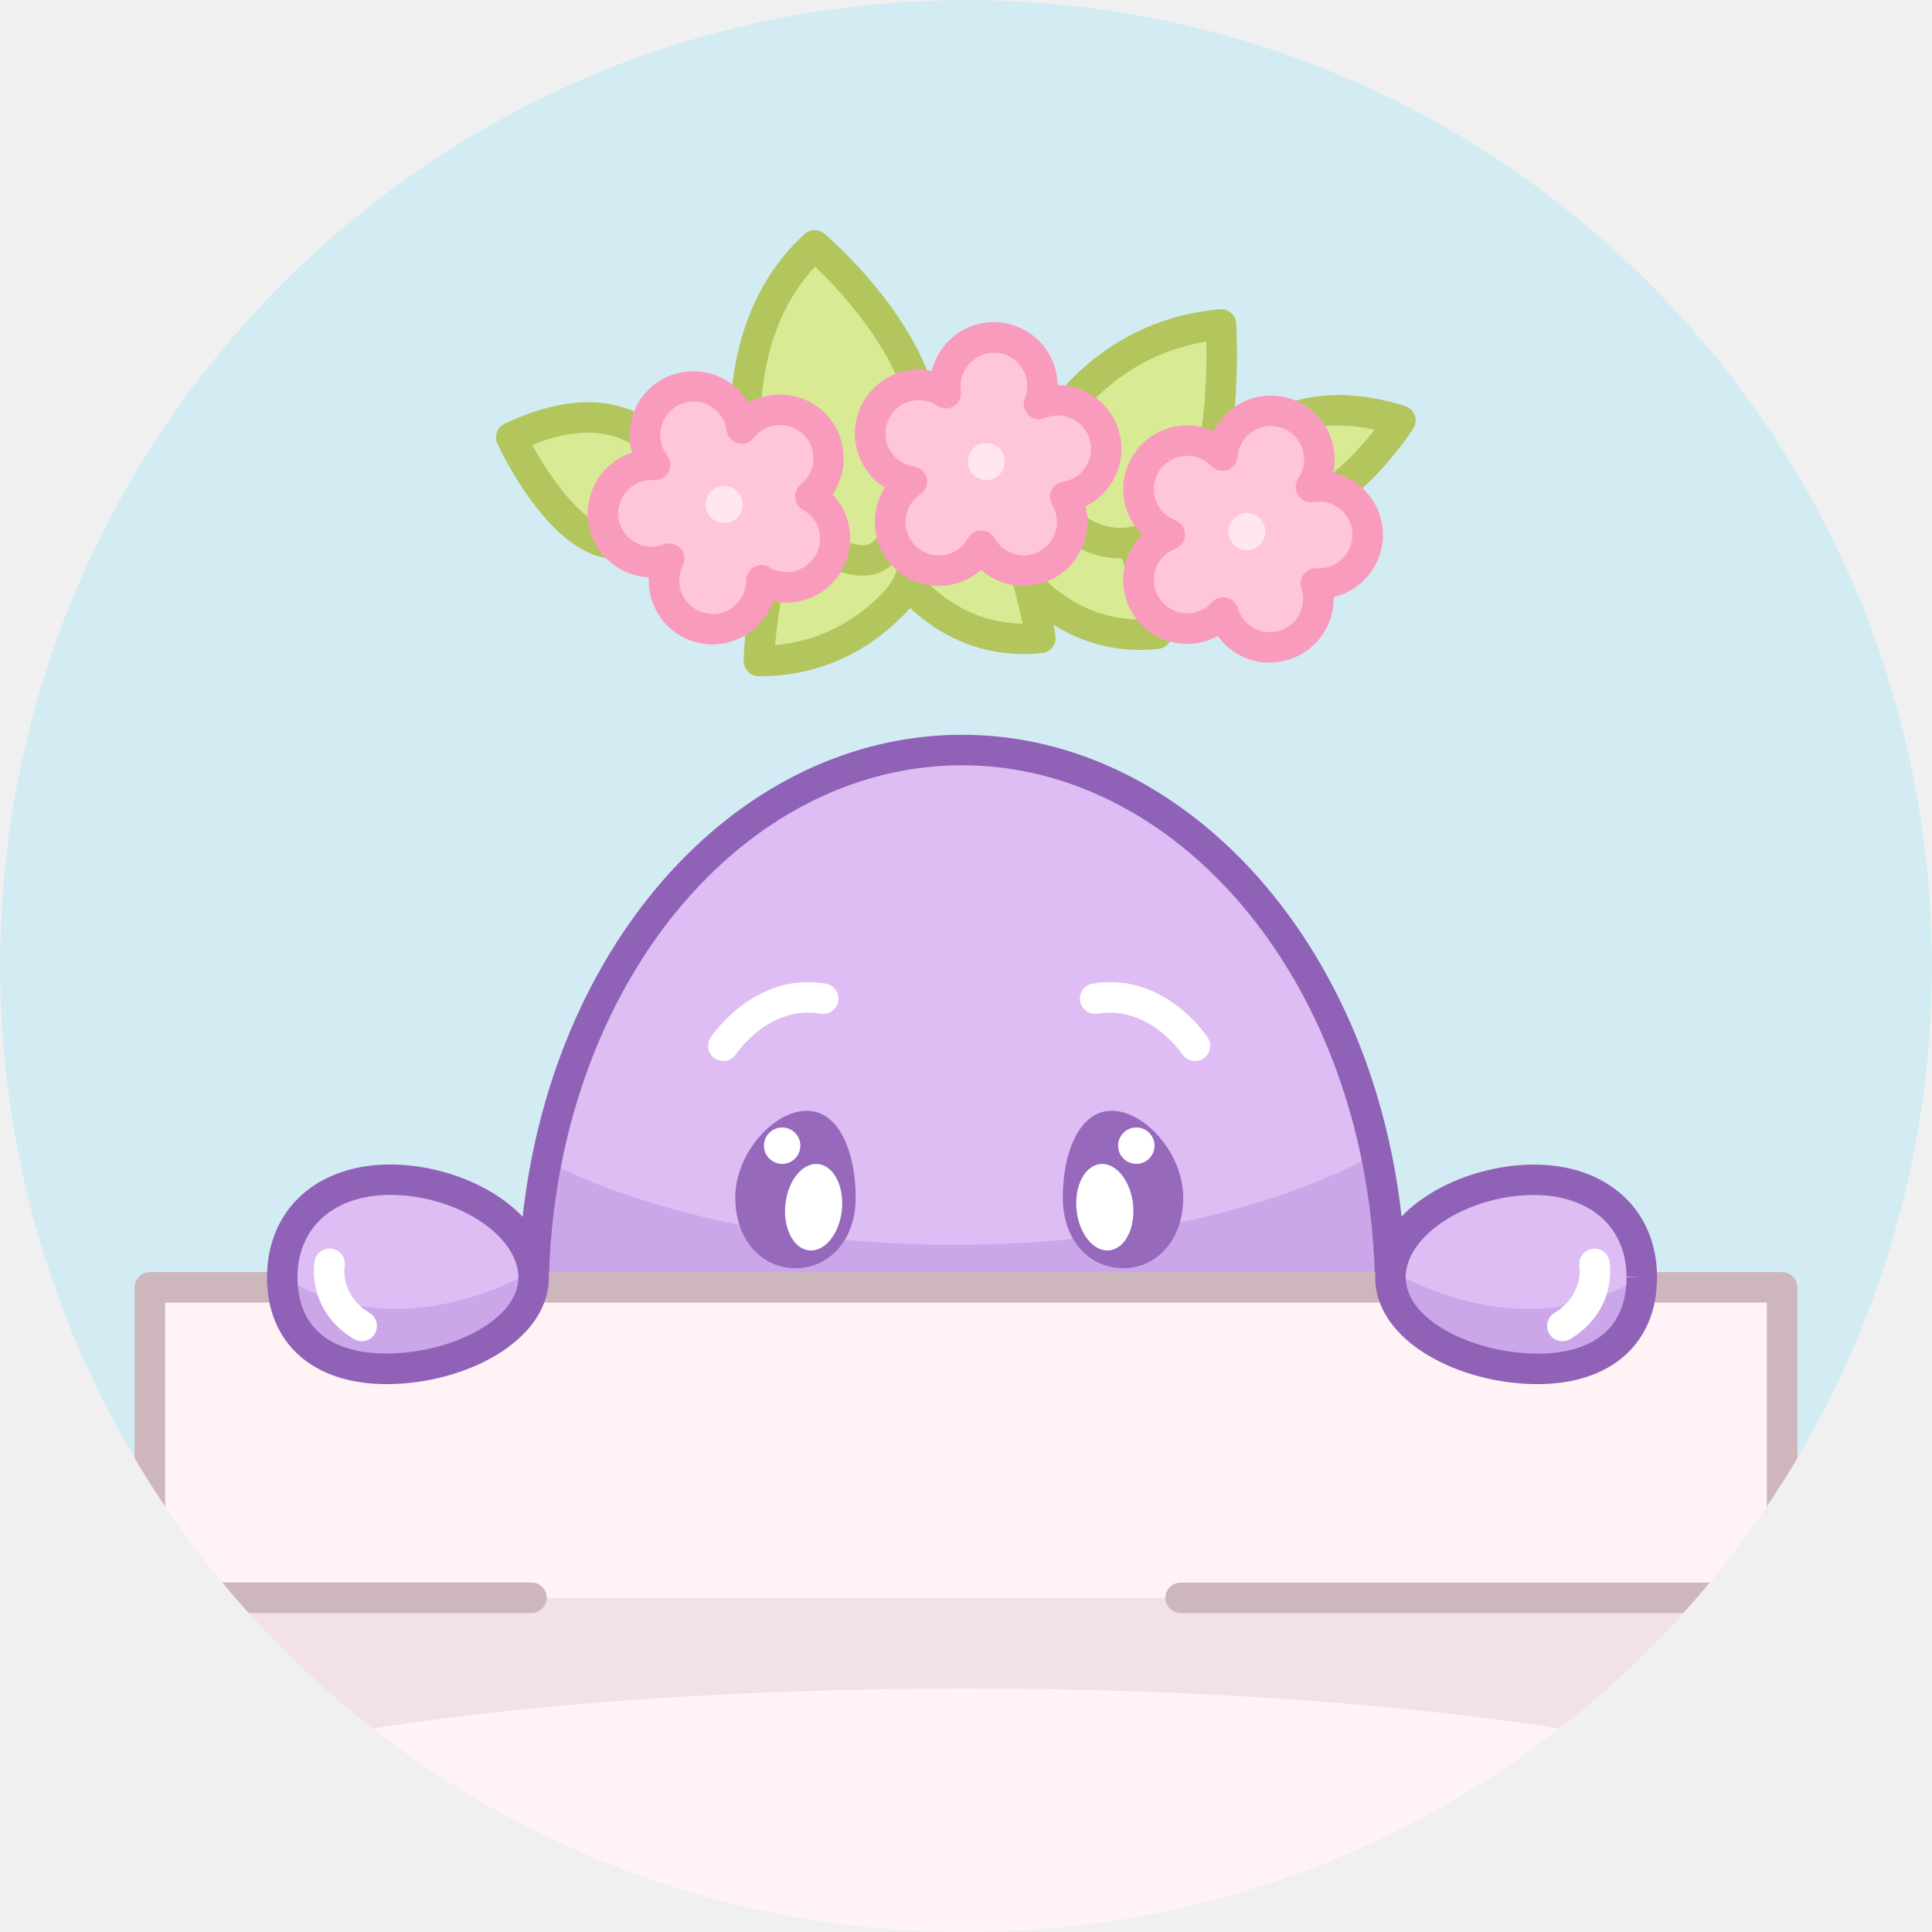
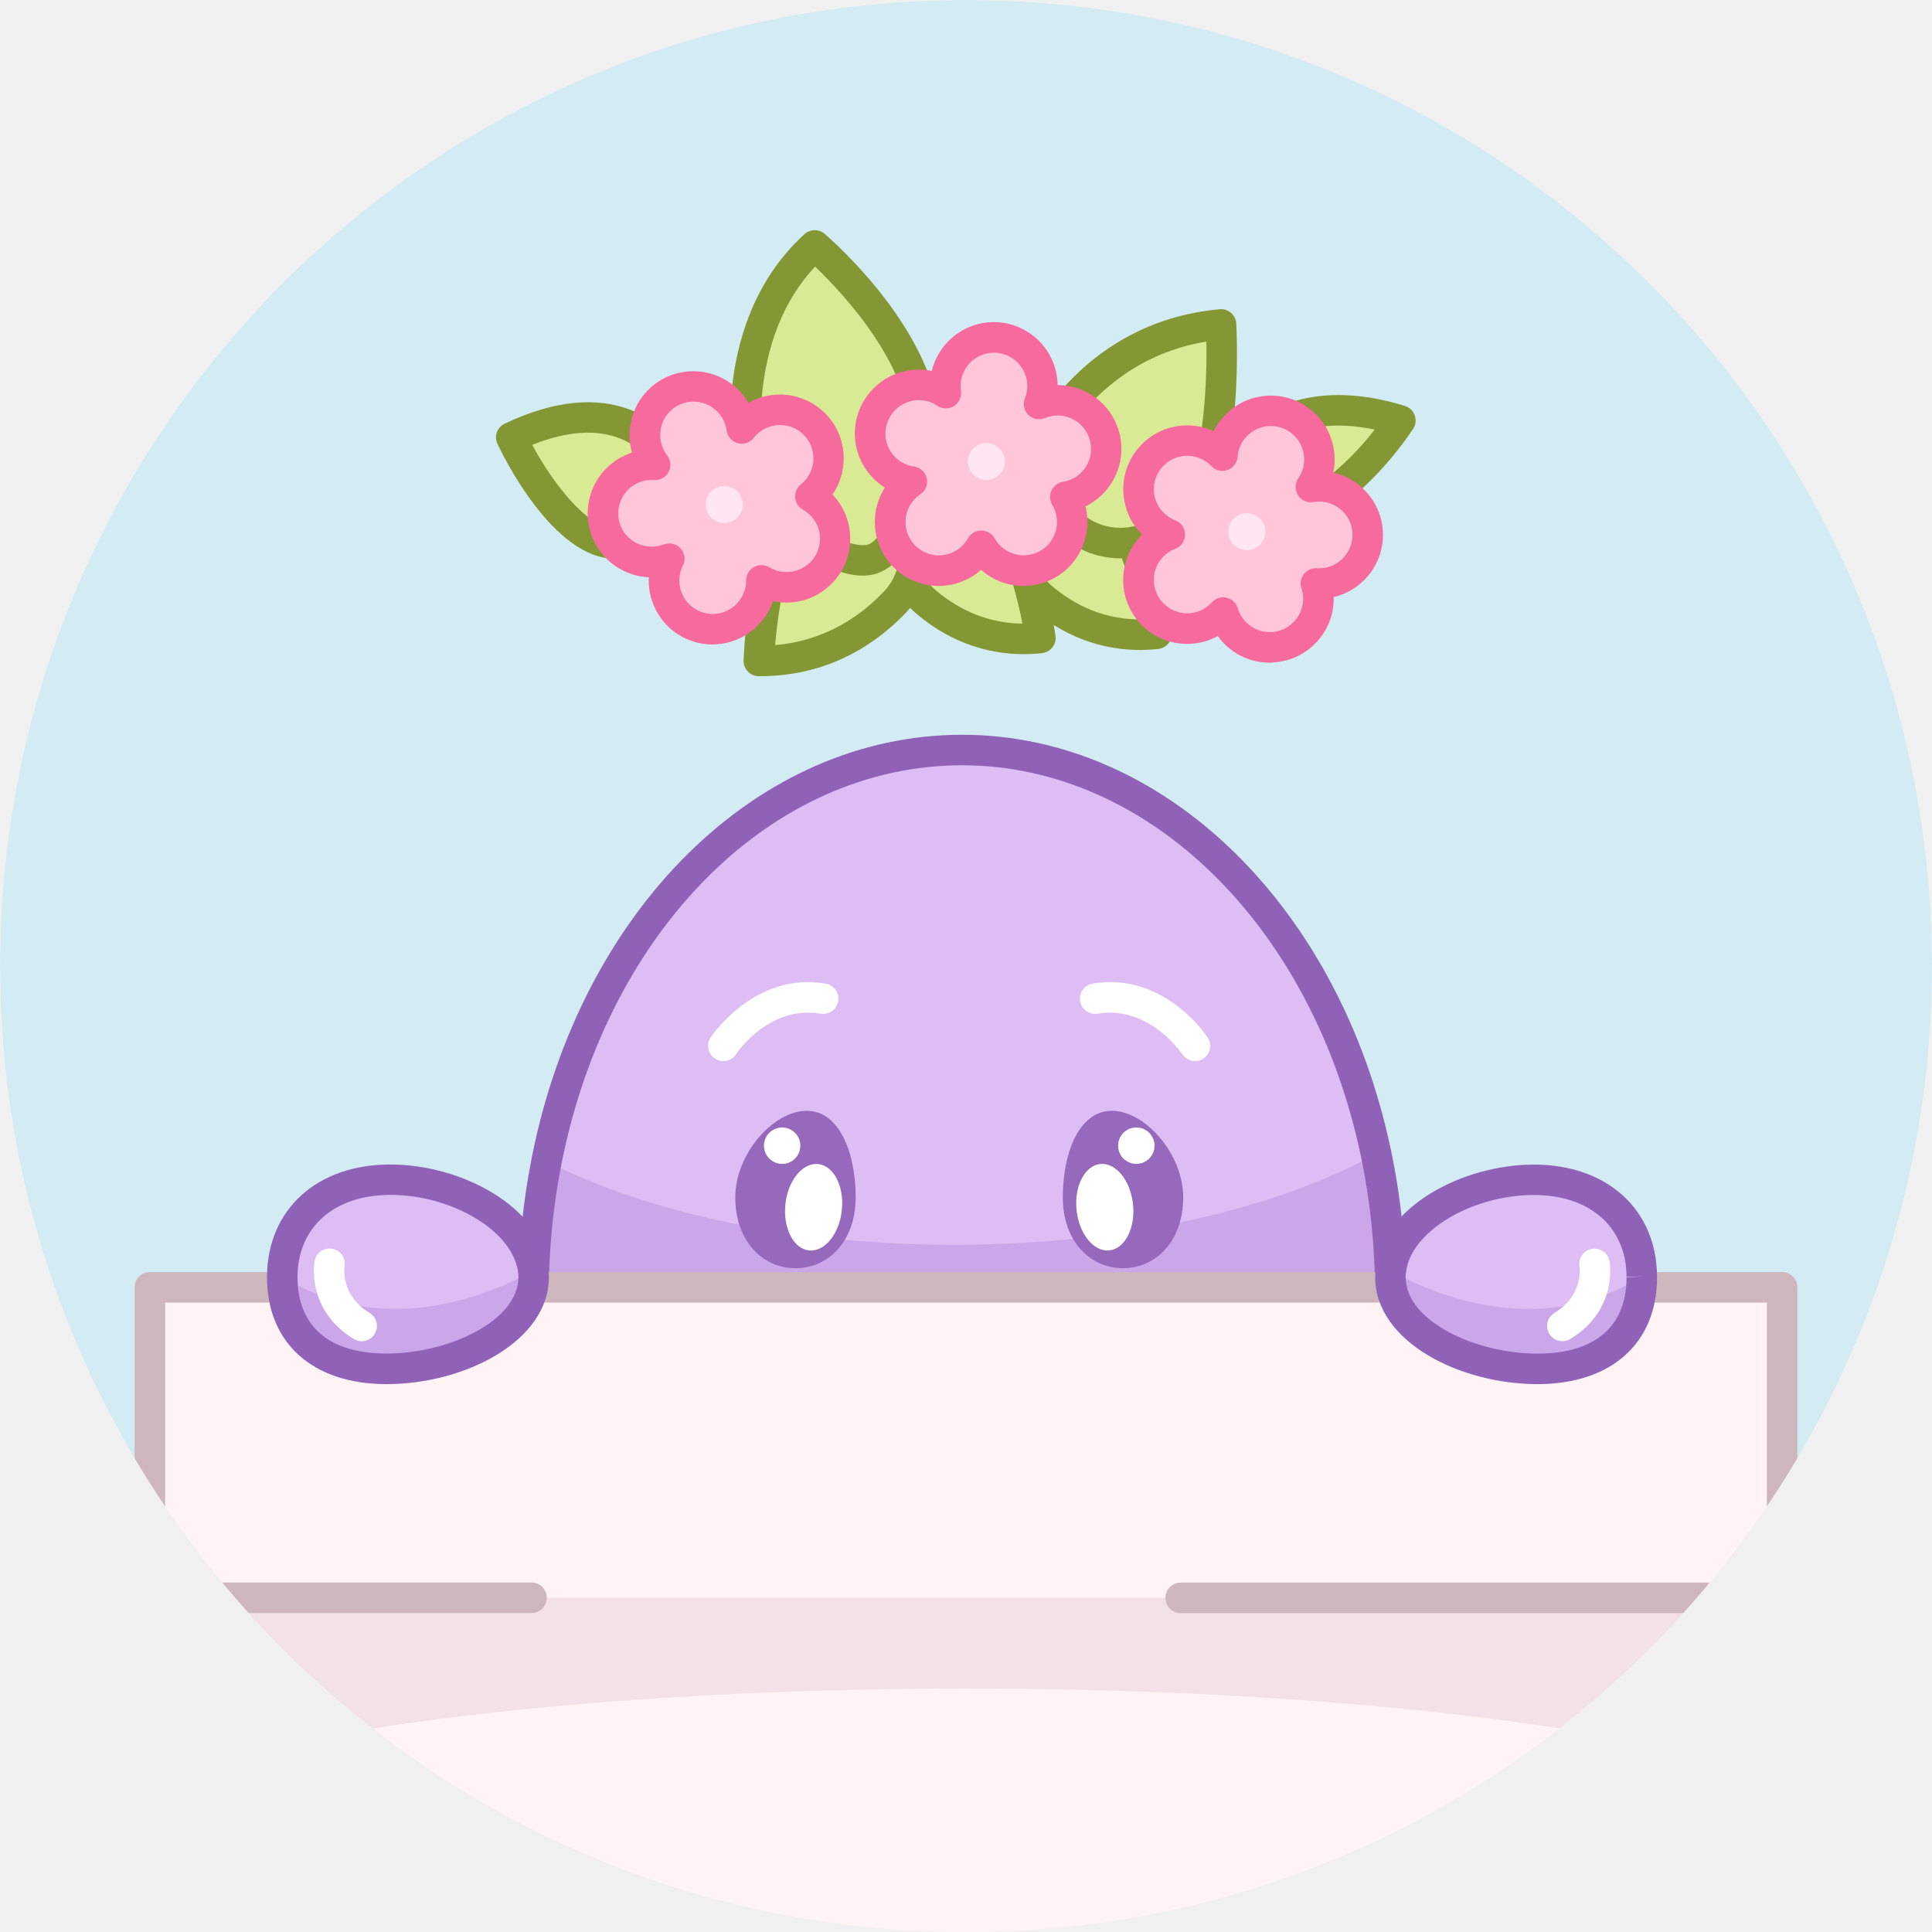
<svg xmlns="http://www.w3.org/2000/svg" width="512" height="512" viewBox="0 0 512 512" fill="none">
-   <mask id="mask0_107_4283" style="mask-type:alpha" maskUnits="userSpaceOnUse" x="0" y="0" width="512" height="512">
+   <mask id="mask0_209_2" style="mask-type:alpha" maskUnits="userSpaceOnUse" x="0" y="0" width="512" height="512">
    <path d="M256 512C397.385 512 512 397.385 512 256C512 114.615 397.385 0 256 0C114.615 0 0 114.615 0 256C0 397.385 114.615 512 256 512Z" fill="#D3ECF4" />
  </mask>
-   <g mask="url(#mask0_107_4283)">
+   <g mask="url(#mask0_209_2)">
    <path d="M256 512C397.385 512 512 397.385 512 256C512 114.615 397.385 0 256 0C114.615 0 0 114.615 0 256C0 397.385 114.615 512 256 512Z" fill="#D3ECF4" />
-     <path d="M368.478 342.878C368.478 422.454 317.629 486.993 254.949 486.993C192.243 486.993 141.42 422.454 141.42 342.878C141.42 330.779 142.605 319.003 144.842 307.766C157.184 245.113 201.809 198.764 254.976 198.764C307.577 198.764 351.798 244.116 364.706 305.745C367.185 317.602 368.478 330.051 368.478 342.878Z" fill="#DDBDF4" />
-     <path d="M368.478 342.878C368.478 422.454 317.629 486.993 254.949 486.993C192.243 486.993 141.42 422.454 141.42 342.878C141.42 330.779 142.605 319.003 144.842 307.766C171.628 321.374 210.109 329.89 252.874 329.89C297.688 329.89 337.812 320.539 364.706 305.745C367.185 317.602 368.478 330.051 368.478 342.878Z" fill="#CBA7EA" />
+     <path d="M368.478 342.878C368.478 422.454 317.629 486.993 254.949 486.993C192.243 486.993 141.42 422.454 141.42 342.878C141.42 330.779 142.606 319.003 144.842 307.766C157.184 245.113 201.809 198.764 254.976 198.764C307.577 198.764 351.798 244.116 364.706 305.745C367.185 317.602 368.478 330.051 368.478 342.878Z" fill="#DDBDF4" />
+     <path d="M368.478 342.878C368.478 422.454 317.629 486.993 254.949 486.993C192.243 486.993 141.42 422.454 141.42 342.878C141.42 330.779 142.606 319.003 144.842 307.766C171.628 321.374 210.109 329.89 252.874 329.89C297.688 329.89 337.812 320.539 364.706 305.745C367.185 317.602 368.478 330.051 368.478 342.878Z" fill="#CBA7EA" />
    <path d="M313.56 317.305C313.56 328.812 306.419 336.088 297.607 336.088C288.795 336.088 281.654 328.839 281.654 317.305C281.654 305.799 285.831 294.373 294.643 294.373C303.454 294.373 313.56 305.799 313.56 317.305Z" fill="#9669BC" />
-     <path d="M301.137 308.44C303.801 308.44 305.96 306.28 305.96 303.616C305.96 300.952 303.801 298.792 301.137 298.792C298.473 298.792 296.313 300.952 296.313 303.616C296.313 306.28 298.473 308.44 301.137 308.44Z" fill="white" />
-     <path d="M294 331.363C298.129 330.924 300.932 325.446 300.26 319.127C299.588 312.807 295.696 308.04 291.567 308.479C287.438 308.918 284.636 314.397 285.307 320.716C285.979 327.035 289.871 331.802 294 331.363Z" fill="white" />
-     <path d="M316.712 281.196C315.419 281.196 314.125 280.576 313.344 279.417C312.994 278.878 304.397 266.402 290.897 268.638C288.714 268.989 286.612 267.507 286.235 265.324C285.858 263.114 287.367 261.039 289.55 260.662C307.766 257.617 318.814 273.112 320.027 274.917C321.267 276.776 320.781 279.283 318.922 280.522C318.275 280.98 317.494 281.196 316.712 281.196Z" fill="white" />
+     <path d="M301.137 308.44C303.801 308.44 305.961 306.28 305.961 303.616C305.961 300.952 303.801 298.792 301.137 298.792C298.473 298.792 296.313 300.952 296.313 303.616C296.313 306.28 298.473 308.44 301.137 308.44Z" fill="white" />
+     <path d="M294 331.363C298.129 330.924 300.932 325.446 300.26 319.127C299.588 312.807 295.697 308.04 291.568 308.479C287.439 308.918 284.636 314.397 285.308 320.716C285.979 327.035 289.871 331.802 294 331.363Z" fill="white" />
+     <path d="M316.713 281.196C315.419 281.196 314.126 280.576 313.344 279.417C312.994 278.878 304.398 266.402 290.897 268.638C288.714 268.989 286.612 267.507 286.235 265.324C285.858 263.114 287.367 261.039 289.55 260.662C307.766 257.617 318.814 273.112 320.027 274.917C321.267 276.776 320.782 279.283 318.922 280.522C318.276 280.98 317.494 281.196 316.713 281.196Z" fill="white" />
    <path d="M194.856 317.305C194.856 328.812 201.998 336.088 210.809 336.088C219.621 336.088 226.762 328.839 226.762 317.305C226.762 305.799 222.585 294.373 213.774 294.373C204.962 294.373 194.856 305.799 194.856 317.305Z" fill="#9669BC" />
    <path d="M207.279 308.44C209.943 308.44 212.103 306.28 212.103 303.616C212.103 300.952 209.943 298.792 207.279 298.792C204.615 298.792 202.456 300.952 202.456 303.616C202.456 306.28 204.615 308.44 207.279 308.44Z" fill="white" />
    <path d="M223.092 320.725C223.764 314.405 220.962 308.927 216.833 308.488C212.704 308.049 208.812 312.816 208.14 319.135C207.468 325.455 210.271 330.933 214.4 331.372C218.529 331.811 222.421 327.044 223.092 320.725Z" fill="white" />
-     <path d="M191.704 281.196C190.949 281.196 190.168 280.98 189.467 280.522C187.608 279.283 187.096 276.777 188.335 274.917C188.82 274.217 200.111 257.536 218.813 260.662C221.022 261.039 222.504 263.114 222.127 265.324C221.75 267.534 219.675 269.016 217.465 268.638C203.857 266.375 195.395 278.851 195.045 279.39C194.291 280.549 193.024 281.196 191.704 281.196Z" fill="white" />
-     <path d="M254.949 491.035C190.114 491.035 137.378 424.583 137.378 342.878C137.378 330.725 138.563 318.653 140.881 306.984C153.896 240.883 200.812 194.722 254.976 194.722C308.332 194.722 355.059 240.047 368.64 304.909C371.227 317.197 372.547 329.97 372.547 342.878C372.52 424.583 319.784 491.035 254.949 491.035ZM254.949 202.806C204.719 202.806 161.064 246.299 148.776 308.547C146.567 319.704 145.435 331.264 145.435 342.878C145.435 420.109 194.56 482.951 254.922 482.951C315.284 482.951 364.409 420.109 364.409 342.878C364.409 330.536 363.143 318.329 360.691 306.58C347.917 245.491 304.424 202.806 254.949 202.806Z" fill="#9062B7" />
+     <path d="M191.704 281.196C190.949 281.196 190.168 280.98 189.467 280.522C187.608 279.283 187.096 276.777 188.335 274.917C188.82 274.217 200.111 257.536 218.813 260.662C221.022 261.039 222.505 263.114 222.127 265.324C221.75 267.534 219.675 269.016 217.465 268.638C203.857 266.375 195.395 278.851 195.045 279.39C194.291 280.549 193.024 281.196 191.704 281.196Z" fill="white" />
+     <path d="M254.949 491.035C190.114 491.035 137.378 424.583 137.378 342.878C137.378 330.725 138.563 318.653 140.881 306.984C153.896 240.883 200.812 194.722 254.976 194.722C308.332 194.722 355.059 240.047 368.64 304.909C371.227 317.197 372.547 329.97 372.547 342.878C372.52 424.583 319.784 491.035 254.949 491.035ZM254.949 202.806C204.719 202.806 161.064 246.299 148.776 308.547C146.567 319.704 145.435 331.264 145.435 342.878C145.435 420.109 194.56 482.951 254.922 482.951C315.284 482.951 364.409 420.109 364.409 342.878C364.409 330.536 363.143 318.329 360.691 306.58C347.917 245.49 304.424 202.806 254.949 202.806Z" fill="#9062B7" />
    <path d="M452.958 396.504H58.772V536.306H452.958V396.504Z" fill="#FFF3F6" />
-     <path d="M452.985 396.504V465.92C409.007 454.764 337.165 447.488 256 447.488C174.7 447.488 102.75 454.791 58.799 466.001V396.504H452.985Z" fill="#F2E2E7" />
+     <path d="M452.985 396.504V465.92C409.007 454.764 337.166 447.488 256 447.488C174.7 447.488 102.75 454.791 58.799 466.001V396.504H452.985Z" fill="#F2E2E7" />
    <path d="M472.28 341.154H39.721V423.424H472.28V341.154Z" fill="#FFF3F6" />
    <path d="M472.28 427.493H312.886C310.649 427.493 308.844 425.688 308.844 423.451C308.844 421.214 310.649 419.409 312.886 419.409H468.237V345.196H43.763V419.382H140.854C143.091 419.382 144.896 421.187 144.896 423.424C144.896 425.661 143.091 427.466 140.854 427.466H39.721C37.484 427.466 35.678 425.661 35.678 423.424V341.154C35.678 338.917 37.484 337.112 39.721 337.112H472.28C474.516 337.112 476.322 338.917 476.322 341.154V423.424C476.322 425.661 474.516 427.493 472.28 427.493Z" fill="#CEB6BD" />
    <path d="M452.958 540.349H58.772C56.536 540.349 54.73 538.543 54.73 536.306V423.451C54.73 421.214 56.536 419.409 58.772 419.409C61.009 419.409 62.814 421.214 62.814 423.451V532.264H448.916V423.451C448.916 421.214 450.722 419.409 452.958 419.409C455.195 419.409 457 421.214 457 423.451V536.306C457 538.516 455.195 540.349 452.958 540.349Z" fill="#CEB6BD" />
-     <path d="M435.092 338.297V338.486C435.092 352.876 425.876 362.766 407.471 362.766C389.066 362.766 368.478 352.876 368.478 338.486C368.478 337.92 368.505 337.354 368.586 336.815C370.014 323.207 388.824 312.643 406.501 312.643C424.825 312.643 435.011 323.961 435.092 338.297Z" fill="#DDBDF4" />
-     <path d="M435.092 338.297V338.486C435.092 352.876 425.876 362.766 407.471 362.766C389.066 362.766 368.478 352.876 368.478 338.486C368.478 337.92 368.505 337.354 368.586 336.815C382.006 344.118 409.061 354.493 435.092 338.297Z" fill="#CBA7EA" />
-     <path d="M414.046 355.436C412.672 355.436 411.352 354.735 410.597 353.496C409.438 351.582 410.031 349.103 411.944 347.944C419.705 343.229 418.6 335.926 418.574 335.63C418.223 333.447 419.678 331.345 421.861 330.968C424.071 330.59 426.119 332.019 426.523 334.174C426.631 334.713 428.787 347.136 416.148 354.843C415.475 355.247 414.747 355.436 414.046 355.436Z" fill="white" />
+     <path d="M435.092 338.297V338.486C435.092 352.876 425.876 362.766 407.471 362.766C389.066 362.766 368.479 352.876 368.479 338.486C368.479 337.92 368.505 337.354 368.586 336.815C370.014 323.207 388.824 312.643 406.501 312.643C424.825 312.643 435.012 323.961 435.092 338.297Z" fill="#DDBDF4" />
+     <path d="M435.092 338.297V338.486C435.092 352.876 425.876 362.766 407.471 362.766C389.066 362.766 368.479 352.876 368.479 338.486C368.479 337.92 368.505 337.354 368.586 336.815C382.006 344.118 409.061 354.493 435.092 338.297Z" fill="#CBA7EA" />
+     <path d="M414.046 355.436C412.672 355.436 411.351 354.735 410.597 353.496C409.438 351.582 410.031 349.103 411.944 347.944C419.705 343.229 418.6 335.926 418.573 335.63C418.223 333.447 419.678 331.345 421.861 330.968C424.071 330.59 426.119 332.019 426.523 334.174C426.631 334.713 428.786 347.136 416.148 354.843C415.474 355.247 414.747 355.436 414.046 355.436Z" fill="white" />
    <path d="M407.471 366.808C386.695 366.808 364.436 355.436 364.436 338.486C364.436 337.705 364.49 336.95 364.598 336.222C366.323 319.784 387.665 308.628 406.501 308.628C425.903 308.628 439.027 320.539 439.134 338.297V338.513C439.134 355.948 427.008 366.808 407.471 366.808ZM406.501 316.686C389.902 316.686 373.733 326.467 372.601 337.246C372.52 337.785 372.52 338.136 372.52 338.486C372.52 350.073 390.979 358.723 407.471 358.723C422.67 358.723 431.05 351.529 431.05 338.486L435.092 338.297L431.05 338.324C430.969 325.174 421.349 316.686 406.501 316.686Z" fill="#9062B7" />
    <path d="M74.806 338.297V338.486C74.806 352.876 84.022 362.766 102.427 362.766C120.832 362.766 141.42 352.876 141.42 338.486C141.42 337.92 141.393 337.354 141.312 336.815C139.884 323.207 121.075 312.643 103.397 312.643C85.073 312.643 74.887 323.961 74.806 338.297Z" fill="#DDBDF4" />
    <path d="M74.806 338.297V338.486C74.806 352.876 84.022 362.765 102.427 362.765C120.832 362.765 141.42 352.876 141.42 338.486C141.42 337.92 141.393 337.354 141.312 336.815C127.892 344.118 100.837 354.493 74.806 338.297Z" fill="#CBA7EA" />
-     <path d="M95.852 355.436C95.124 355.436 94.397 355.247 93.75 354.843C81.139 347.136 83.294 334.713 83.375 334.174C83.779 331.992 85.881 330.537 88.091 330.941C90.274 331.345 91.729 333.447 91.325 335.63C91.271 336.007 90.22 343.256 97.954 347.945C99.867 349.103 100.46 351.582 99.301 353.496C98.546 354.762 97.226 355.436 95.852 355.436Z" fill="white" />
+     <path d="M95.852 355.436C95.124 355.436 94.397 355.247 93.75 354.843C81.138 347.136 83.294 334.713 83.375 334.174C83.779 331.992 85.881 330.537 88.091 330.941C90.274 331.345 91.729 333.447 91.325 335.63C91.271 336.007 90.22 343.256 97.954 347.945C99.867 349.103 100.46 351.582 99.301 353.496C98.546 354.762 97.226 355.436 95.852 355.436Z" fill="white" />
    <path d="M102.427 366.808C82.89 366.808 70.764 355.948 70.764 338.486V338.27C70.872 320.539 83.968 308.601 103.397 308.601C122.233 308.601 143.576 319.758 145.327 336.384C145.408 336.95 145.462 337.704 145.462 338.459C145.462 355.409 123.203 366.808 102.427 366.808ZM78.848 338.297V338.459C78.848 351.502 87.229 358.696 102.427 358.696C118.919 358.696 137.378 350.046 137.378 338.459C137.378 338.109 137.378 337.731 137.324 337.381C136.165 326.44 120.024 316.659 103.424 316.659C88.576 316.686 78.929 325.174 78.848 338.297Z" fill="#9062B7" />
-     <path d="M275.725 157.965C281.869 163.382 292.163 169.472 306.526 167.99C306.526 167.99 302.376 139.129 292.514 134.521L286.801 133.228C279.956 131.692 273.112 135.761 271.198 142.471C269.608 148.076 271.36 154.085 275.725 157.965Z" fill="#D9EA94" />
-     <path d="M302.161 172.248C288.795 172.248 279.067 166.292 273.058 160.984C267.56 156.133 265.297 148.426 267.318 141.339C269.824 132.554 278.798 127.246 287.69 129.24L293.403 130.533C293.699 130.587 293.969 130.695 294.238 130.803C305.502 136.084 309.787 162.196 310.515 167.37C310.676 168.448 310.38 169.553 309.706 170.442C309.032 171.304 308.035 171.87 306.931 171.978C305.287 172.167 303.697 172.248 302.161 172.248ZM283.891 136.92C279.875 136.92 276.238 139.56 275.079 143.576C273.92 147.672 275.213 152.118 278.393 154.947C283.271 159.232 291.085 164.056 301.784 164.163C299.789 153.735 295.747 140.989 291.139 138.348L285.912 137.162C285.238 137 284.564 136.92 283.891 136.92Z" fill="#B2C65D" />
+     <path d="M275.725 157.965C281.869 163.382 292.163 169.472 306.526 167.99C306.526 167.99 302.376 139.129 292.514 134.521L286.801 133.228C279.956 131.692 273.111 135.761 271.198 142.471C269.608 148.076 271.36 154.085 275.725 157.965Z" fill="#D9EA94" />
+     <path d="M302.161 172.248C288.795 172.248 279.067 166.292 273.058 160.984C267.56 156.133 265.297 148.426 267.318 141.339C269.824 132.554 278.797 127.246 287.69 129.24L293.403 130.533C293.699 130.587 293.969 130.695 294.238 130.803C305.502 136.084 309.787 162.196 310.514 167.37C310.676 168.448 310.38 169.553 309.706 170.442C309.032 171.304 308.035 171.87 306.93 171.978C305.287 172.167 303.697 172.248 302.161 172.248ZM283.89 136.92C279.875 136.92 276.237 139.56 275.079 143.576C273.92 147.672 275.213 152.118 278.393 154.947C283.271 159.232 291.085 164.056 301.783 164.163C299.789 153.735 295.747 140.989 291.139 138.348L285.911 137.162C285.238 137 284.564 136.92 283.89 136.92Z" fill="#849735" />
    <path d="M244.898 159.043C251.042 164.46 261.336 170.55 275.699 169.068C275.699 169.068 271.549 140.207 261.686 135.599L255.973 134.306C249.128 132.77 242.284 136.839 240.371 143.549C238.781 149.154 240.532 155.19 244.898 159.043Z" fill="#D9EA94" />
-     <path d="M271.333 173.352C257.967 173.352 248.239 167.397 242.23 162.088C236.733 157.238 234.469 149.531 236.49 142.444C238.996 133.659 247.943 128.35 256.862 130.344L262.575 131.638C262.872 131.692 263.141 131.8 263.411 131.907C274.674 137.189 278.959 163.301 279.714 168.475C279.875 169.553 279.579 170.658 278.905 171.547C278.232 172.409 277.234 172.975 276.13 173.083C274.459 173.272 272.869 173.352 271.333 173.352ZM253.063 138.024C249.048 138.024 245.41 140.665 244.251 144.68C243.092 148.776 244.386 153.25 247.565 156.052C252.443 160.337 260.258 165.16 270.956 165.268C268.962 154.84 264.92 142.094 260.312 139.453L255.084 138.267C254.41 138.078 253.736 138.024 253.063 138.024Z" fill="#B2C65D" />
+     <path d="M271.333 173.352C257.967 173.352 248.239 167.397 242.23 162.088C236.733 157.238 234.469 149.531 236.49 142.444C238.996 133.659 247.943 128.35 256.862 130.344L262.575 131.638C262.872 131.692 263.141 131.8 263.411 131.907C274.675 137.189 278.959 163.301 279.714 168.475C279.875 169.553 279.579 170.658 278.905 171.547C278.232 172.409 277.235 172.975 276.13 173.083C274.459 173.272 272.869 173.352 271.333 173.352ZM253.063 138.024C249.048 138.024 245.41 140.665 244.251 144.68C243.092 148.776 244.386 153.25 247.566 156.052C252.443 160.337 260.258 165.16 270.956 165.268C268.962 154.84 264.92 142.094 260.312 139.453L255.084 138.267C254.41 138.078 253.736 138.024 253.063 138.024Z" fill="#849735" />
    <path d="M326.71 122.88C326.71 122.88 338.27 101.268 371.119 111.427C371.119 111.454 341.881 155.702 326.71 122.88Z" fill="#D9EA94" />
-     <path d="M341.235 139.049C340.83 139.049 340.399 139.022 339.995 138.995C332.935 138.456 327.222 133.605 323.045 124.578C322.506 123.419 322.56 122.099 323.153 120.967C323.288 120.724 336.68 96.552 372.305 107.574C373.517 107.951 374.488 108.867 374.919 110.08C375.35 111.266 375.188 112.613 374.488 113.664C372.736 116.332 357.241 139.049 341.235 139.049ZM331.372 123.177C334.013 128.054 337.112 130.668 340.588 130.937C348.483 131.557 358.616 121.075 364.328 113.853C344.064 109.595 334.417 119.161 331.372 123.177Z" fill="#B2C65D" />
-     <path d="M180.089 126.707C180.089 126.707 170.253 99.463 135.491 115.901C135.491 115.901 161.388 171.197 180.089 126.707Z" fill="#D9EA94" />
-     <path d="M163.005 148.076C146.567 148.076 133.309 120.751 131.827 117.625C130.883 115.604 131.746 113.206 133.767 112.263C146.809 106.092 158.208 104.96 167.693 108.867C179.604 113.772 183.727 124.901 183.889 125.359C184.239 126.302 184.212 127.353 183.808 128.296C178.365 141.258 171.466 147.914 163.301 148.076C163.22 148.049 163.112 148.076 163.005 148.076ZM141.043 117.895C146.324 127.677 155.459 139.992 163.005 139.992C163.059 139.992 163.085 139.992 163.139 139.992C168.502 139.884 172.813 133.066 175.67 126.76C174.376 124.254 170.981 118.919 164.514 116.278C158.1 113.664 150.232 114.23 141.043 117.895Z" fill="#B2C65D" />
+     <path d="M341.235 139.049C340.83 139.049 340.399 139.022 339.995 138.995C332.935 138.456 327.222 133.605 323.045 124.578C322.506 123.419 322.56 122.099 323.153 120.967C323.288 120.724 336.68 96.552 372.305 107.574C373.517 107.951 374.488 108.867 374.919 110.08C375.35 111.266 375.188 112.613 374.488 113.664C372.736 116.332 357.241 139.049 341.235 139.049ZM331.372 123.177C334.013 128.054 337.112 130.668 340.588 130.937C348.483 131.557 358.616 121.075 364.328 113.853C344.064 109.595 334.417 119.161 331.372 123.177Z" fill="#849735" />
+     <path d="M180.089 126.707C180.089 126.707 170.254 99.463 135.491 115.901C135.491 115.901 161.388 171.197 180.089 126.707Z" fill="#D9EA94" />
+     <path d="M163.005 148.076C146.567 148.076 133.309 120.751 131.827 117.625C130.883 115.604 131.746 113.206 133.767 112.263C146.809 106.092 158.208 104.96 167.693 108.867C179.604 113.772 183.727 124.901 183.889 125.359C184.239 126.302 184.212 127.353 183.808 128.296C178.365 141.258 171.466 147.914 163.301 148.076C163.22 148.049 163.112 148.076 163.005 148.076ZM141.043 117.895C146.324 127.677 155.459 139.992 163.005 139.992C163.059 139.992 163.085 139.992 163.139 139.992C168.502 139.884 172.813 133.066 175.67 126.76C174.376 124.254 170.981 118.919 164.514 116.278C158.1 113.664 150.232 114.23 141.043 117.895Z" fill="#849735" />
    <path d="M281.6 109.352C288.984 99.705 302.242 87.902 323.584 85.935C323.584 85.935 325.794 129.159 312.778 138.698L304.829 142.228C295.316 146.432 284.187 142.471 279.444 133.228C275.51 125.521 276.345 116.224 281.6 109.352Z" fill="#D9EA94" />
-     <path d="M296.906 147.968C288.283 147.968 280.01 143.225 275.833 135.087C271.198 126.033 272.195 114.984 278.366 106.927C286.208 96.687 300.355 84.049 323.207 81.947C324.312 81.839 325.389 82.189 326.225 82.917C327.06 83.645 327.572 84.669 327.626 85.773C327.869 90.435 329.539 131.503 315.176 142.013C314.934 142.174 314.691 142.336 314.422 142.444L306.472 145.974C303.373 147.321 300.113 147.968 296.906 147.968ZM284.807 111.832C280.522 117.41 279.848 125.117 283.055 131.395C286.801 138.752 295.64 141.878 303.185 138.536L310.703 135.222C317.925 129.32 320 106.388 319.704 90.516C302.242 93.4 291.166 103.532 284.807 111.832Z" fill="#B2C65D" />
+     <path d="M296.906 147.968C288.283 147.968 280.01 143.225 275.833 135.087C271.198 126.033 272.195 114.984 278.366 106.927C286.208 96.687 300.355 84.049 323.207 81.947C324.312 81.839 325.389 82.189 326.225 82.917C327.06 83.645 327.572 84.669 327.626 85.773C327.869 90.435 329.539 131.503 315.176 142.013C314.934 142.174 314.691 142.336 314.422 142.444L306.472 145.974C303.373 147.321 300.113 147.968 296.906 147.968ZM284.807 111.832C280.522 117.41 279.848 125.117 283.055 131.395C286.801 138.752 295.64 141.878 303.185 138.536L310.703 135.222C317.925 129.32 320 106.388 319.704 90.516C302.242 93.4 291.166 103.532 284.807 111.832Z" fill="#849735" />
    <path d="M237.406 159.286C230.589 166.616 218.759 175.239 201.108 175.158C201.108 175.158 202.725 139.507 214.178 132.743L220.968 130.479C229.106 127.784 237.918 131.907 241.071 139.884C243.685 146.513 242.257 154.085 237.406 159.286Z" fill="#D9EA94" />
-     <path d="M201.378 179.2C201.27 179.2 201.162 179.2 201.081 179.2C199.976 179.2 198.925 178.742 198.171 177.933C197.416 177.125 197.012 176.074 197.066 174.969C198.71 138.968 209.866 130.56 212.103 129.24C212.345 129.078 212.615 128.97 212.884 128.889L219.702 126.626C229.861 123.257 240.909 128.431 244.844 138.402C248.024 146.459 246.272 155.729 240.37 162.061C233.041 169.876 220.376 179.2 201.378 179.2ZM215.902 136.408C210.162 140.342 206.552 157.561 205.42 170.954C219.298 169.768 228.783 162.627 234.442 156.537C238.215 152.495 239.346 146.54 237.298 141.366C234.954 135.384 228.325 132.285 222.235 134.306L215.902 136.408Z" fill="#B2C65D" />
+     <path d="M201.378 179.2C201.27 179.2 201.162 179.2 201.081 179.2C199.976 179.2 198.925 178.742 198.171 177.933C197.416 177.125 197.012 176.074 197.066 174.969C198.71 138.968 209.866 130.56 212.103 129.24C212.345 129.078 212.615 128.97 212.884 128.889L219.702 126.626C229.861 123.257 240.909 128.431 244.844 138.402C248.024 146.459 246.272 155.729 240.37 162.061C233.041 169.876 220.376 179.2 201.378 179.2ZM215.902 136.408C210.162 140.342 206.552 157.561 205.42 170.954C219.298 169.768 228.783 162.627 234.442 156.537C238.215 152.495 239.346 146.54 237.298 141.366C234.954 135.384 228.325 132.285 222.235 134.306L215.902 136.408Z" fill="#849735" />
    <path d="M197.497 113.449C197.389 99.786 200.273 79.36 215.902 65.078C215.902 65.078 247.539 91.972 244.979 117.787C243.981 128 238.403 147.672 229.78 148.453C222.936 149.073 214.824 143.495 208.626 138.025C201.593 131.8 197.578 122.853 197.497 113.449Z" fill="#D9EA94" />
-     <path d="M228.756 152.549C222.262 152.549 214.609 148.696 205.959 141.043C198.09 134.09 193.536 124.039 193.455 113.448C193.347 98.331 196.662 77.15 213.181 62.06C214.69 60.685 216.98 60.632 218.516 61.952C219.864 63.111 251.715 90.543 248.994 118.137C248.158 126.68 242.877 151.283 230.131 152.441C229.699 152.522 229.241 152.549 228.756 152.549ZM216.01 70.656C203.965 83.537 201.459 100.81 201.539 113.422C201.593 121.694 205.15 129.563 211.321 135.006C218.651 141.474 225.064 144.842 229.43 144.438C234.173 144.007 239.805 128.97 240.963 117.41C242.85 98.277 223.34 77.689 216.01 70.656Z" fill="#B2C65D" />
+     <path d="M228.756 152.549C222.262 152.549 214.609 148.696 205.959 141.043C198.09 134.09 193.536 124.039 193.455 113.448C193.347 98.331 196.662 77.15 213.181 62.06C214.69 60.685 216.98 60.632 218.516 61.952C219.864 63.111 251.715 90.543 248.994 118.137C248.158 126.68 242.877 151.283 230.131 152.441C229.699 152.522 229.241 152.549 228.756 152.549ZM216.01 70.656C203.965 83.537 201.459 100.81 201.539 113.422C201.593 121.694 205.15 129.563 211.321 135.006C218.651 141.474 225.064 144.842 229.43 144.438C234.173 144.007 239.805 128.97 240.963 117.41C242.85 98.277 223.34 77.689 216.01 70.656Z" fill="#849735" />
    <path d="M276.588 106.604C276.157 106.739 275.725 106.873 275.321 107.062C276.372 104.448 276.561 101.511 275.699 98.6C273.677 91.783 266.509 87.902 259.692 89.923C253.467 91.783 249.694 97.9 250.611 104.125C247.539 102.077 243.604 101.376 239.805 102.508C232.987 104.529 229.107 111.697 231.128 118.515C232.61 123.473 236.813 126.895 241.637 127.596C237.056 130.641 234.792 136.434 236.436 141.986C238.457 148.803 245.625 152.684 252.443 150.663C255.784 149.666 258.425 147.429 260.015 144.626C262.899 149.773 269.043 152.414 274.917 150.663C281.735 148.642 285.615 141.474 283.594 134.656C283.271 133.578 282.84 132.581 282.274 131.665C282.813 131.584 283.379 131.449 283.917 131.288C290.735 129.267 294.616 122.099 292.595 115.281C290.6 108.463 283.432 104.583 276.588 106.604Z" fill="#FFC5D8" />
-     <path d="M271.198 155.271C267.048 155.271 263.087 153.762 260.015 151.013C258.183 152.63 256.027 153.843 253.602 154.57C249.263 155.864 244.682 155.379 240.721 153.223C236.733 151.067 233.849 147.51 232.556 143.171C231.101 138.321 231.909 133.255 234.496 129.213C231.074 127.057 228.433 123.715 227.247 119.7C224.579 110.754 229.699 101.322 238.646 98.654C241.368 97.846 244.197 97.738 246.919 98.304C248.32 92.618 252.659 87.822 258.533 86.07C262.872 84.776 267.453 85.261 271.414 87.417C275.402 89.573 278.285 93.13 279.579 97.469C280.037 98.951 280.253 100.487 280.28 102.05C283.055 102.05 285.804 102.75 288.31 104.098C292.298 106.254 295.181 109.811 296.475 114.149C297.768 118.488 297.283 123.069 295.128 127.03C293.43 130.183 290.816 132.662 287.663 134.198C288.714 138.321 288.175 142.632 286.127 146.405C283.971 150.393 280.414 153.277 276.076 154.57C274.459 155.028 272.815 155.271 271.198 155.271ZM243.496 106.038C242.661 106.038 241.799 106.146 240.963 106.415C236.301 107.816 233.634 112.748 235.008 117.41C235.978 120.697 238.808 123.15 242.23 123.635C243.874 123.877 245.221 125.117 245.598 126.734C245.976 128.35 245.302 130.048 243.901 130.991C240.667 133.147 239.239 137.135 240.344 140.854C241.017 143.118 242.526 144.977 244.601 146.109C246.676 147.24 249.075 147.483 251.338 146.809C253.548 146.163 255.407 144.68 256.512 142.659C257.24 141.393 258.587 140.584 260.042 140.584C261.497 140.584 262.845 141.366 263.572 142.659C265.566 146.216 269.878 147.968 273.785 146.809C276.049 146.136 277.908 144.627 279.04 142.552C280.172 140.477 280.414 138.078 279.741 135.815C279.525 135.087 279.229 134.414 278.851 133.767C278.151 132.608 278.07 131.207 278.663 129.967C279.229 128.755 280.36 127.892 281.681 127.677C282.058 127.623 282.435 127.542 282.813 127.434C285.076 126.76 286.936 125.251 288.067 123.176C289.199 121.102 289.442 118.703 288.768 116.44C288.094 114.176 286.585 112.317 284.51 111.185C282.435 110.053 280.037 109.811 277.773 110.484C277.477 110.565 277.181 110.673 276.911 110.808C275.402 111.427 273.677 111.077 272.519 109.945C271.36 108.814 271.01 107.089 271.603 105.58C272.357 103.72 272.438 101.699 271.872 99.786C271.198 97.523 269.689 95.663 267.614 94.531C265.539 93.4 263.141 93.157 260.877 93.831C256.701 95.07 254.006 99.274 254.653 103.586C254.895 105.176 254.168 106.739 252.82 107.601C251.473 108.463 249.748 108.436 248.428 107.547C246.919 106.523 245.221 106.038 243.496 106.038Z" fill="#F99BBD" />
-     <path d="M261.389 127.218C264.098 127.218 266.294 125.023 266.294 122.314C266.294 119.605 264.098 117.41 261.389 117.41C258.681 117.41 256.485 119.605 256.485 122.314C256.485 125.023 258.681 127.218 261.389 127.218Z" fill="#FFE6F0" />
-     <path d="M348.726 128.916C348.268 128.943 347.837 128.997 347.379 129.078C348.968 126.761 349.831 123.931 349.642 120.913C349.184 113.826 343.04 108.436 335.953 108.894C329.486 109.326 324.446 114.473 323.961 120.751C321.428 118.084 317.763 116.521 313.775 116.79C306.688 117.248 301.299 123.392 301.757 130.479C302.107 135.653 305.448 139.911 309.976 141.662C304.829 143.63 301.352 148.777 301.73 154.543C302.188 161.63 308.332 167.02 315.419 166.562C318.895 166.319 321.967 164.729 324.123 162.331C325.794 167.99 331.183 171.924 337.327 171.52C344.414 171.062 349.804 164.918 349.346 157.831C349.265 156.726 349.049 155.648 348.726 154.624C349.292 154.651 349.831 154.651 350.397 154.624C357.484 154.166 362.873 148.022 362.415 140.935C361.957 133.821 355.813 128.458 348.726 128.916Z" fill="#FFC5D8" />
-     <path d="M336.465 175.616C330.887 175.616 325.848 172.921 322.722 168.556C320.593 169.742 318.195 170.442 315.688 170.604C306.365 171.224 298.307 164.137 297.688 154.84C297.364 149.801 299.251 145.031 302.673 141.662C299.79 138.806 297.984 134.953 297.715 130.776C297.418 126.275 298.9 121.91 301.864 118.515C304.856 115.119 308.979 113.071 313.479 112.775C316.308 112.586 319.111 113.098 321.617 114.257C324.258 109.002 329.512 105.283 335.656 104.879C340.184 104.583 344.522 106.065 347.918 109.029C351.313 112.02 353.361 116.143 353.657 120.643C353.765 122.179 353.657 123.742 353.334 125.251C356.056 125.871 358.562 127.138 360.718 129.024C364.113 132.015 366.161 136.138 366.457 140.638C366.754 145.139 365.272 149.504 362.307 152.899C359.936 155.594 356.864 157.427 353.442 158.235C353.55 162.493 352.067 166.589 349.238 169.795C346.247 173.191 342.124 175.239 337.624 175.535C337.246 175.589 336.842 175.616 336.465 175.616ZM324.15 158.289C324.446 158.289 324.743 158.316 325.039 158.397C326.467 158.72 327.599 159.798 328.03 161.199C329.189 165.134 332.989 167.774 337.085 167.505C339.429 167.343 341.585 166.292 343.148 164.514C344.711 162.735 345.465 160.472 345.331 158.1C345.277 157.346 345.142 156.618 344.899 155.891C344.468 154.624 344.711 153.223 345.546 152.145C346.355 151.094 347.675 150.501 348.995 150.582C349.373 150.609 349.75 150.609 350.154 150.582C352.526 150.42 354.681 149.369 356.217 147.591C357.78 145.812 358.535 143.549 358.4 141.177C358.265 138.806 357.187 136.677 355.409 135.114C353.63 133.551 351.394 132.797 348.995 132.931C348.672 132.958 348.376 132.985 348.079 133.039C346.462 133.336 344.872 132.608 343.983 131.234C343.121 129.859 343.148 128.108 344.064 126.761C345.196 125.117 345.735 123.177 345.6 121.155C345.438 118.784 344.387 116.655 342.609 115.092C340.83 113.529 338.54 112.775 336.195 112.91C331.83 113.206 328.3 116.682 327.976 121.048C327.869 122.638 326.818 124.012 325.309 124.551C323.8 125.09 322.129 124.686 321.024 123.527C319.219 121.614 316.659 120.643 314.045 120.805C311.7 120.967 309.544 122.018 307.982 123.796C306.419 125.575 305.664 127.838 305.799 130.21C306.014 133.632 308.251 136.65 311.458 137.89C313.021 138.483 314.045 139.992 314.045 141.662C314.045 143.333 313.021 144.842 311.458 145.435C307.82 146.836 305.529 150.366 305.799 154.274C306.122 159.151 310.353 162.816 315.203 162.52C317.521 162.358 319.623 161.334 321.186 159.609C321.94 158.774 323.018 158.289 324.15 158.289Z" fill="#F99BBD" />
+     <path d="M271.198 155.271C267.049 155.271 263.087 153.762 260.015 151.013C258.183 152.63 256.027 153.843 253.602 154.57C249.263 155.864 244.682 155.379 240.721 153.223C236.733 151.067 233.849 147.51 232.556 143.171C231.101 138.321 231.909 133.255 234.496 129.213C231.074 127.057 228.433 123.715 227.247 119.7C224.579 110.754 229.699 101.322 238.646 98.654C241.368 97.846 244.197 97.738 246.919 98.304C248.32 92.618 252.659 87.822 258.533 86.07C262.872 84.776 267.453 85.261 271.414 87.417C275.402 89.573 278.286 93.13 279.579 97.469C280.037 98.951 280.253 100.487 280.28 102.05C283.055 102.05 285.804 102.75 288.31 104.098C292.298 106.254 295.182 109.811 296.475 114.149C297.769 118.488 297.283 123.069 295.128 127.03C293.43 130.183 290.816 132.662 287.663 134.198C288.714 138.321 288.175 142.632 286.127 146.405C283.971 150.393 280.414 153.277 276.076 154.57C274.459 155.028 272.815 155.271 271.198 155.271ZM243.497 106.038C242.661 106.038 241.799 106.146 240.963 106.415C236.302 107.816 233.634 112.748 235.008 117.41C235.978 120.697 238.808 123.15 242.23 123.635C243.874 123.877 245.221 125.117 245.598 126.734C245.976 128.35 245.302 130.048 243.901 130.991C240.667 133.147 239.239 137.135 240.344 140.854C241.017 143.118 242.526 144.977 244.601 146.109C246.676 147.24 249.075 147.483 251.338 146.809C253.548 146.163 255.407 144.68 256.512 142.659C257.24 141.393 258.587 140.584 260.042 140.584C261.497 140.584 262.845 141.366 263.572 142.659C265.566 146.216 269.878 147.968 273.785 146.809C276.049 146.136 277.908 144.627 279.04 142.552C280.172 140.477 280.414 138.078 279.741 135.815C279.525 135.087 279.229 134.414 278.851 133.767C278.151 132.608 278.07 131.207 278.663 129.967C279.229 128.755 280.361 127.892 281.681 127.677C282.058 127.623 282.435 127.542 282.813 127.434C285.076 126.76 286.936 125.251 288.067 123.176C289.199 121.102 289.442 118.703 288.768 116.44C288.094 114.176 286.585 112.317 284.51 111.185C282.435 110.053 280.037 109.811 277.774 110.484C277.477 110.565 277.181 110.673 276.911 110.808C275.402 111.427 273.678 111.077 272.519 109.945C271.36 108.814 271.01 107.089 271.603 105.58C272.357 103.72 272.438 101.699 271.872 99.786C271.198 97.523 269.689 95.663 267.614 94.531C265.539 93.4 263.141 93.157 260.878 93.831C256.701 95.07 254.006 99.274 254.653 103.586C254.895 105.176 254.168 106.739 252.82 107.601C251.473 108.463 249.748 108.436 248.428 107.547C246.919 106.523 245.221 106.038 243.497 106.038Z" fill="#F66A9D" />
+     <path d="M261.39 127.218C264.098 127.218 266.294 125.023 266.294 122.314C266.294 119.605 264.098 117.41 261.39 117.41C258.681 117.41 256.485 119.605 256.485 122.314C256.485 125.023 258.681 127.218 261.39 127.218Z" fill="#FFE6F0" />
+     <path d="M348.726 128.916C348.268 128.943 347.837 128.997 347.378 129.078C348.968 126.761 349.831 123.931 349.642 120.913C349.184 113.826 343.04 108.436 335.953 108.894C329.485 109.326 324.446 114.473 323.961 120.751C321.428 118.084 317.763 116.521 313.775 116.79C306.688 117.248 301.298 123.392 301.757 130.479C302.107 135.653 305.448 139.911 309.976 141.662C304.829 143.63 301.352 148.777 301.73 154.543C302.188 161.63 308.332 167.02 315.419 166.562C318.895 166.319 321.967 164.729 324.123 162.331C325.794 167.99 331.183 171.924 337.327 171.52C344.414 171.062 349.804 164.918 349.346 157.831C349.265 156.726 349.049 155.648 348.726 154.624C349.292 154.651 349.831 154.651 350.397 154.624C357.484 154.166 362.873 148.022 362.415 140.935C361.957 133.821 355.813 128.458 348.726 128.916Z" fill="#FFC5D8" />
+     <path d="M336.465 175.616C330.887 175.616 325.848 172.921 322.722 168.556C320.593 169.742 318.195 170.442 315.688 170.604C306.365 171.224 298.307 164.137 297.688 154.84C297.364 149.801 299.251 145.031 302.673 141.662C299.79 138.806 297.984 134.953 297.715 130.776C297.418 126.275 298.9 121.91 301.864 118.515C304.856 115.119 308.979 113.071 313.479 112.775C316.308 112.586 319.111 113.098 321.617 114.257C324.258 109.002 329.512 105.283 335.656 104.879C340.184 104.583 344.522 106.065 347.918 109.029C351.313 112.02 353.361 116.143 353.657 120.643C353.765 122.179 353.657 123.742 353.334 125.251C356.056 125.871 358.562 127.138 360.718 129.024C364.113 132.015 366.161 136.138 366.457 140.638C366.754 145.139 365.272 149.504 362.307 152.899C359.936 155.594 356.864 157.427 353.442 158.235C353.55 162.493 352.067 166.589 349.238 169.795C346.247 173.191 342.124 175.239 337.624 175.535C337.246 175.589 336.842 175.616 336.465 175.616ZM324.15 158.289C324.446 158.289 324.743 158.316 325.039 158.397C326.467 158.72 327.599 159.798 328.03 161.199C329.189 165.134 332.989 167.774 337.085 167.505C339.429 167.343 341.585 166.292 343.148 164.514C344.711 162.735 345.465 160.472 345.331 158.1C345.277 157.346 345.142 156.618 344.899 155.891C344.468 154.624 344.711 153.223 345.546 152.145C346.355 151.094 347.675 150.501 348.995 150.582C349.373 150.609 349.75 150.609 350.154 150.582C352.526 150.42 354.681 149.369 356.217 147.591C357.78 145.812 358.535 143.549 358.4 141.177C358.265 138.806 357.187 136.677 355.409 135.114C353.63 133.551 351.394 132.797 348.995 132.931C348.672 132.958 348.376 132.985 348.079 133.039C346.462 133.336 344.872 132.608 343.983 131.234C343.121 129.859 343.148 128.108 344.064 126.761C345.196 125.117 345.735 123.177 345.6 121.155C345.438 118.784 344.387 116.655 342.609 115.092C340.83 113.529 338.54 112.775 336.195 112.91C331.83 113.206 328.3 116.682 327.976 121.048C327.869 122.638 326.818 124.012 325.309 124.551C323.8 125.09 322.129 124.686 321.024 123.527C319.219 121.614 316.659 120.643 314.045 120.805C311.7 120.967 309.544 122.018 307.982 123.796C306.419 125.575 305.664 127.838 305.799 130.21C306.014 133.632 308.251 136.65 311.458 137.89C313.021 138.483 314.045 139.992 314.045 141.662C314.045 143.333 313.021 144.842 311.458 145.435C307.82 146.836 305.529 150.366 305.799 154.274C306.122 159.151 310.353 162.816 315.203 162.52C317.521 162.358 319.623 161.334 321.186 159.609C321.94 158.774 323.018 158.289 324.15 158.289Z" fill="#F66A9D" />
    <path d="M330.429 145.785C333.137 145.785 335.333 143.59 335.333 140.881C335.333 138.172 333.137 135.977 330.429 135.977C327.72 135.977 325.524 138.172 325.524 140.881C325.524 143.59 327.72 145.785 330.429 145.785Z" fill="#FFE6F0" />
-     <path d="M197.416 112.559C197.093 112.883 196.797 113.233 196.527 113.583C196.15 110.808 194.883 108.14 192.701 106.038C187.581 101.107 179.416 101.268 174.484 106.388C169.984 111.05 169.715 118.245 173.595 123.23C169.903 122.961 166.157 124.281 163.409 127.138C158.477 132.258 158.639 140.423 163.759 145.354C167.505 148.938 172.84 149.827 177.368 148.076C174.888 152.98 175.778 159.151 179.955 163.139C185.075 168.071 193.24 167.909 198.171 162.789C200.596 160.283 201.782 157.022 201.755 153.789C206.794 156.834 213.45 156.133 217.708 151.687C222.639 146.567 222.478 138.402 217.358 133.47C216.549 132.689 215.687 132.042 214.744 131.53C215.175 131.18 215.606 130.803 215.983 130.398C220.915 125.278 220.753 117.113 215.633 112.182C210.486 107.278 202.348 107.439 197.416 112.559Z" fill="#FFC5D8" />
-     <path d="M188.847 170.792C184.455 170.792 180.305 169.122 177.125 166.077C173.487 162.574 171.682 157.777 171.951 152.98C167.909 152.792 163.975 151.175 160.957 148.264C157.696 145.139 155.864 140.908 155.756 136.408C155.675 131.88 157.346 127.596 160.472 124.335C162.439 122.287 164.864 120.805 167.478 119.943C165.888 114.284 167.289 108.005 171.547 103.559C178.014 96.849 188.739 96.633 195.476 103.101C196.608 104.179 197.551 105.418 198.333 106.739C204.665 103.155 212.884 103.963 218.408 109.272C224.445 115.092 225.226 124.362 220.618 131.045C226.87 137.566 226.897 147.914 220.591 154.489C216.414 158.828 210.459 160.525 204.854 159.313C204.072 161.63 202.779 163.759 201.027 165.565C197.901 168.825 193.671 170.658 189.171 170.765C189.09 170.792 188.982 170.792 188.847 170.792ZM177.368 144.034C178.499 144.034 179.577 144.492 180.359 145.354C181.491 146.594 181.733 148.399 180.979 149.881C179.227 153.357 179.928 157.507 182.757 160.229C184.455 161.873 186.718 162.762 189.063 162.708C191.434 162.654 193.617 161.711 195.261 159.987C196.851 158.316 197.74 156.133 197.74 153.816C197.74 152.36 198.521 151.013 199.788 150.285C201.054 149.558 202.617 149.585 203.884 150.339C207.387 152.468 211.968 151.848 214.824 148.911C216.468 147.213 217.331 144.977 217.304 142.605C217.277 140.234 216.307 138.051 214.582 136.408C214.043 135.896 213.423 135.438 212.776 135.06C211.618 134.414 210.836 133.201 210.728 131.854C210.621 130.506 211.187 129.213 212.237 128.377C212.534 128.135 212.83 127.892 213.1 127.596C216.468 124.093 216.36 118.488 212.857 115.092C209.354 111.724 203.749 111.832 200.354 115.335C200.138 115.55 199.923 115.793 199.734 116.035C198.737 117.329 197.066 117.868 195.503 117.437C193.94 117.006 192.781 115.685 192.566 114.068C192.296 112.074 191.38 110.296 189.925 108.894C186.422 105.526 180.817 105.634 177.421 109.137C174.403 112.29 174.134 117.248 176.802 120.697C177.772 121.964 177.933 123.661 177.179 125.09C176.424 126.491 174.915 127.326 173.325 127.219C170.712 127.03 168.152 128 166.319 129.913C164.675 131.611 163.813 133.848 163.84 136.219C163.867 138.59 164.837 140.773 166.562 142.417C169.041 144.788 172.706 145.516 175.912 144.276C176.371 144.115 176.856 144.034 177.368 144.034Z" fill="#F99BBD" />
-     <path d="M191.919 138.617C194.628 138.617 196.824 136.422 196.824 133.713C196.824 131.004 194.628 128.808 191.919 128.808C189.211 128.808 187.015 131.004 187.015 133.713C187.015 136.422 189.211 138.617 191.919 138.617Z" fill="#FFE6F0" />
+     <path d="M197.416 112.559C197.093 112.883 196.797 113.233 196.527 113.583C196.15 110.808 194.883 108.14 192.701 106.038C187.581 101.107 179.416 101.268 174.484 106.388C169.984 111.05 169.714 118.245 173.595 123.23C169.903 122.961 166.157 124.281 163.409 127.138C158.477 132.258 158.639 140.423 163.759 145.354C167.505 148.938 172.84 149.827 177.368 148.076C174.888 152.98 175.778 159.151 179.954 163.139C185.074 168.071 193.24 167.909 198.171 162.789C200.596 160.283 201.782 157.022 201.755 153.789C206.794 156.834 213.45 156.133 217.708 151.687C222.639 146.567 222.477 138.402 217.357 133.47C216.549 132.689 215.687 132.042 214.744 131.53C215.175 131.18 215.606 130.803 215.983 130.398C220.914 125.278 220.753 117.113 215.633 112.182C210.486 107.278 202.348 107.439 197.416 112.559Z" fill="#FFC5D8" />
+     <path d="M188.847 170.792C184.455 170.792 180.305 169.122 177.125 166.077C173.487 162.574 171.682 157.777 171.951 152.98C167.909 152.792 163.975 151.175 160.957 148.264C157.696 145.139 155.864 140.908 155.756 136.408C155.675 131.88 157.346 127.596 160.472 124.335C162.439 122.287 164.864 120.805 167.478 119.943C165.888 114.284 167.289 108.005 171.547 103.559C178.014 96.849 188.739 96.633 195.476 103.101C196.608 104.179 197.551 105.418 198.333 106.739C204.665 103.155 212.884 103.963 218.408 109.272C224.445 115.092 225.226 124.362 220.618 131.045C226.87 137.566 226.897 147.914 220.591 154.489C216.414 158.828 210.459 160.525 204.854 159.313C204.072 161.63 202.779 163.759 201.027 165.565C197.901 168.825 193.671 170.658 189.17 170.765C189.09 170.792 188.982 170.792 188.847 170.792ZM177.368 144.034C178.499 144.034 179.577 144.492 180.359 145.354C181.49 146.594 181.733 148.399 180.978 149.881C179.227 153.357 179.928 157.507 182.757 160.229C184.455 161.873 186.718 162.762 189.063 162.708C191.434 162.654 193.617 161.711 195.261 159.987C196.85 158.316 197.74 156.133 197.74 153.816C197.74 152.36 198.521 151.013 199.788 150.286C201.054 149.558 202.617 149.585 203.884 150.339C207.387 152.468 211.968 151.848 214.824 148.911C216.468 147.213 217.33 144.977 217.304 142.605C217.277 140.234 216.306 138.051 214.582 136.408C214.043 135.896 213.423 135.437 212.776 135.06C211.618 134.414 210.836 133.201 210.728 131.854C210.621 130.506 211.186 129.213 212.237 128.377C212.534 128.135 212.83 127.892 213.1 127.596C216.468 124.093 216.36 118.488 212.857 115.092C209.354 111.724 203.749 111.832 200.354 115.335C200.138 115.55 199.922 115.793 199.734 116.035C198.737 117.329 197.066 117.868 195.503 117.437C193.94 117.006 192.781 115.685 192.566 114.068C192.296 112.074 191.38 110.296 189.925 108.894C186.422 105.526 180.817 105.634 177.421 109.137C174.403 112.29 174.134 117.248 176.802 120.697C177.772 121.964 177.933 123.661 177.179 125.09C176.424 126.491 174.915 127.326 173.325 127.219C170.712 127.03 168.152 128 166.319 129.913C164.675 131.611 163.813 133.848 163.84 136.219C163.867 138.59 164.837 140.773 166.562 142.417C169.041 144.788 172.706 145.516 175.912 144.276C176.37 144.115 176.856 144.034 177.368 144.034Z" fill="#F66A9D" />
+     <path d="M191.919 138.617C194.628 138.617 196.823 136.422 196.823 133.713C196.823 131.004 194.628 128.808 191.919 128.808C189.21 128.808 187.015 131.004 187.015 133.713C187.015 136.422 189.21 138.617 191.919 138.617Z" fill="#FFE6F0" />
  </g>
</svg>
